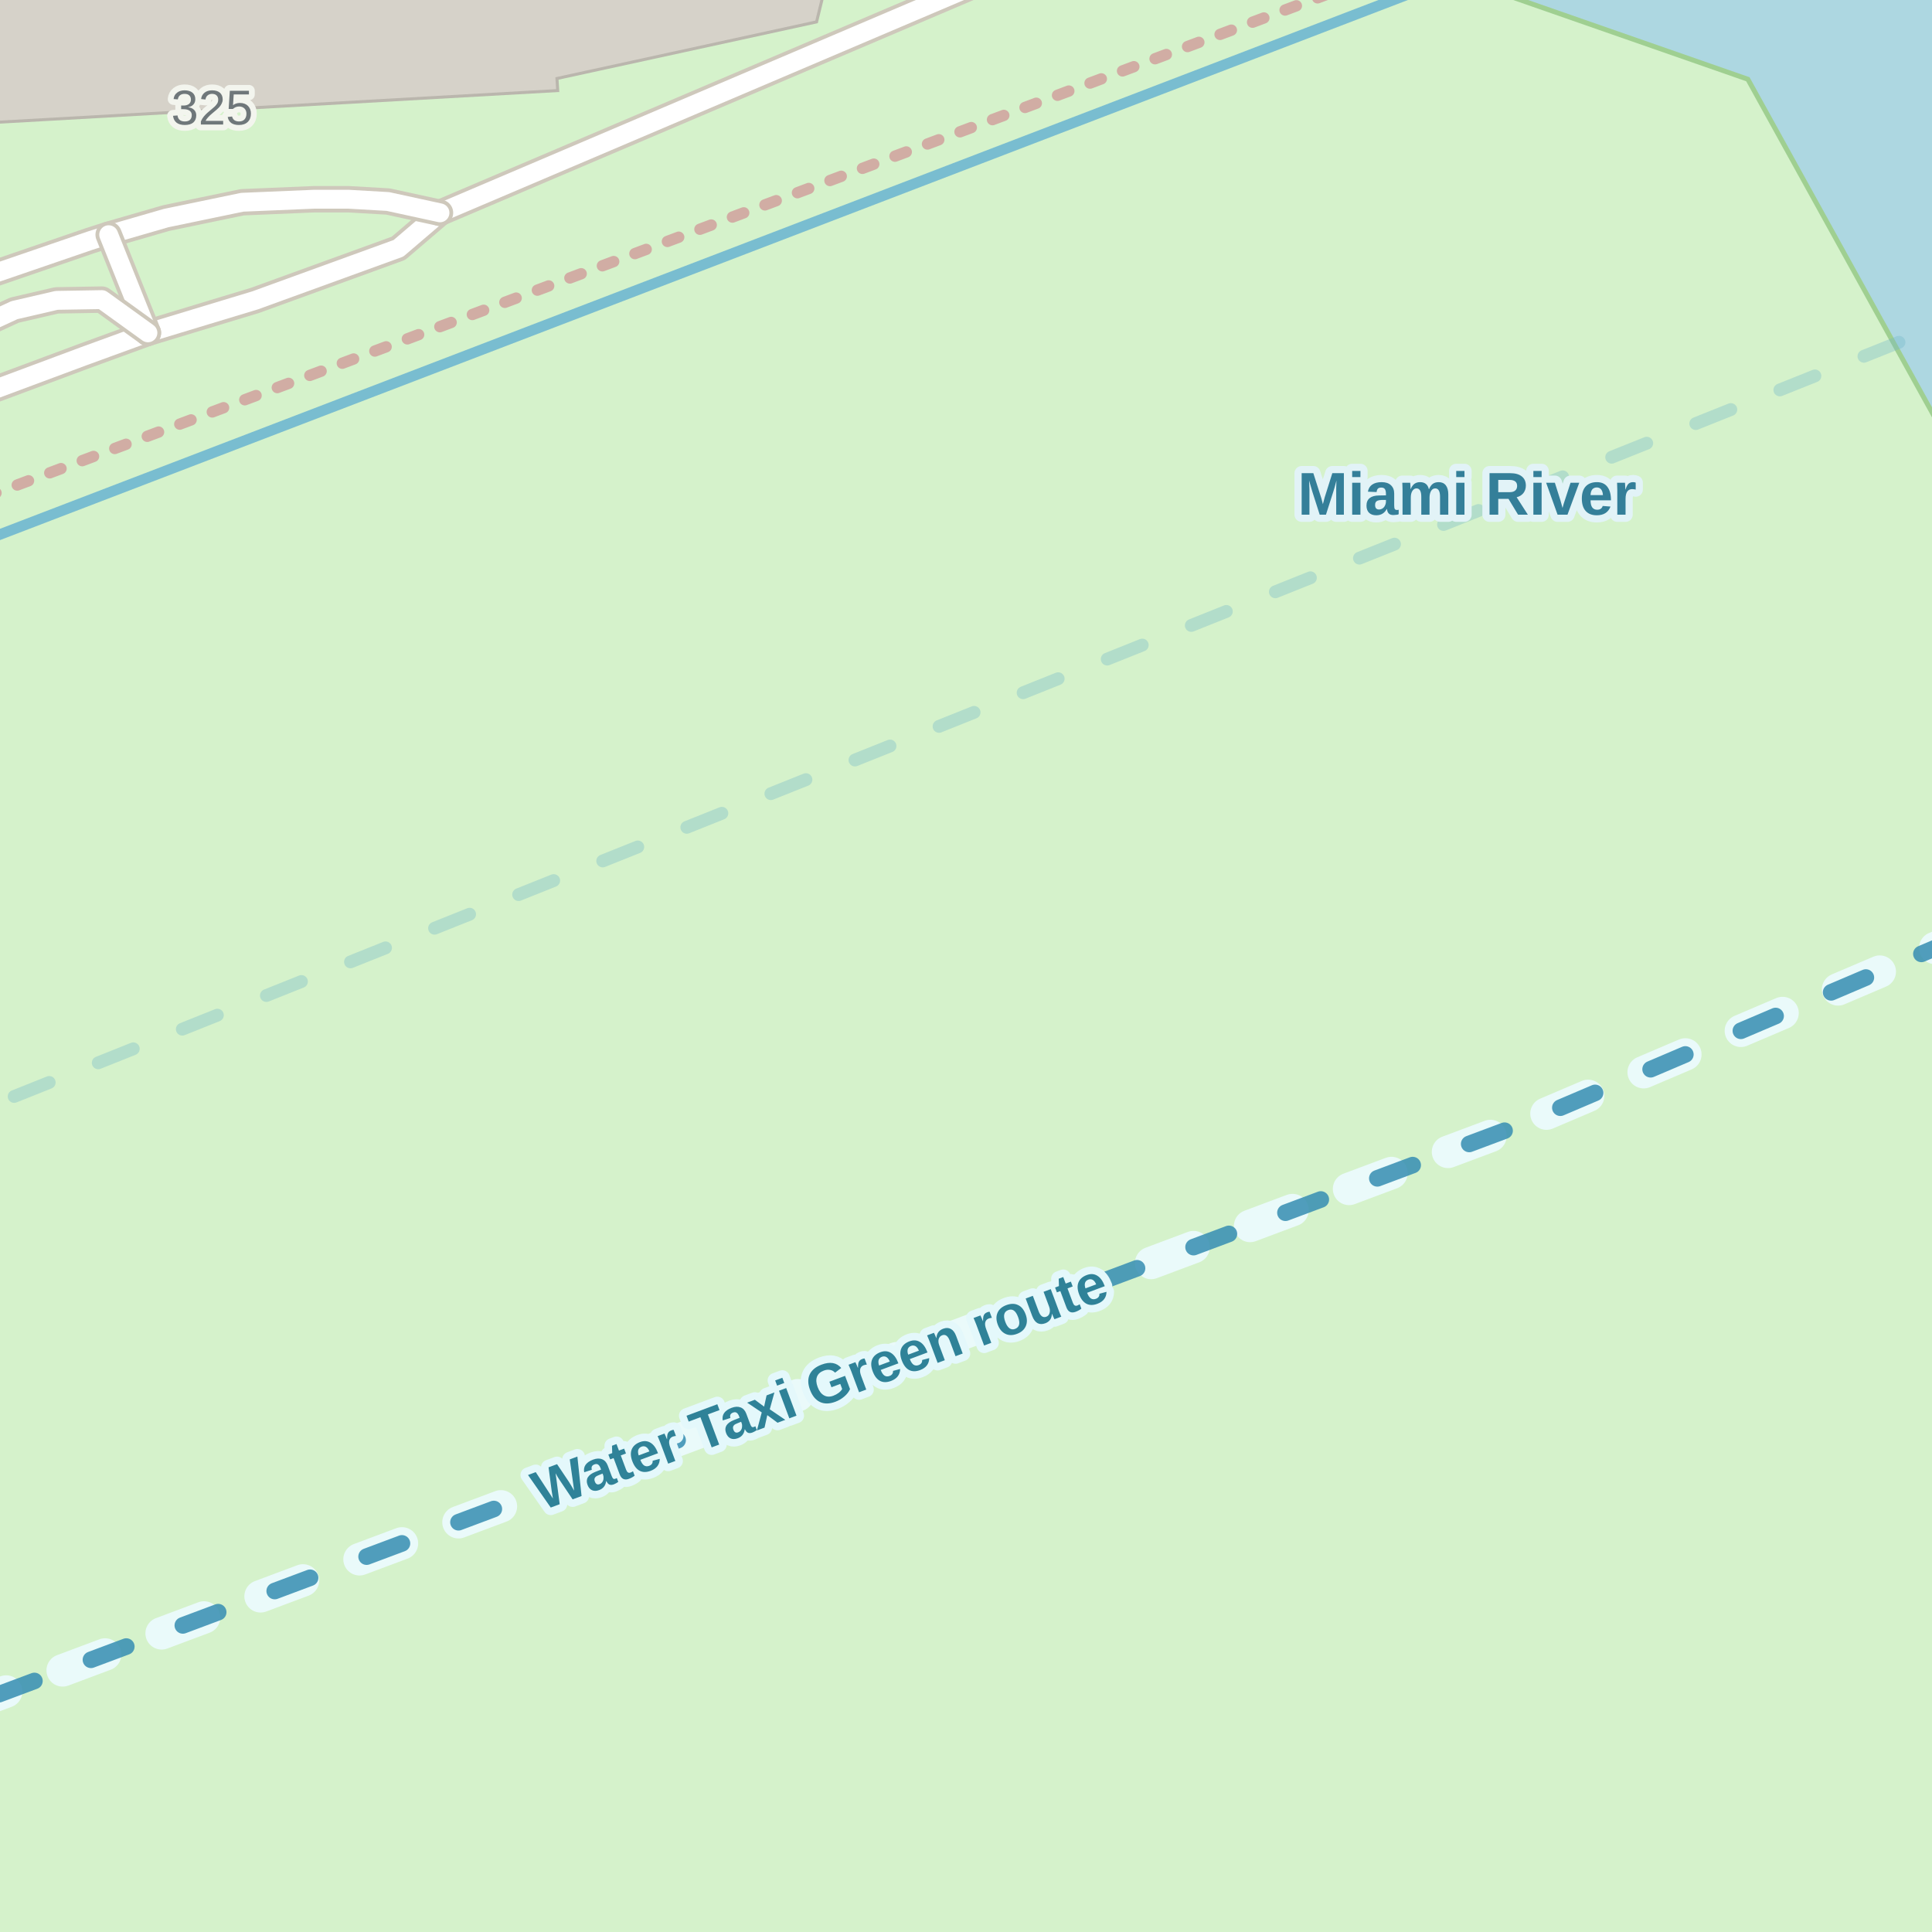
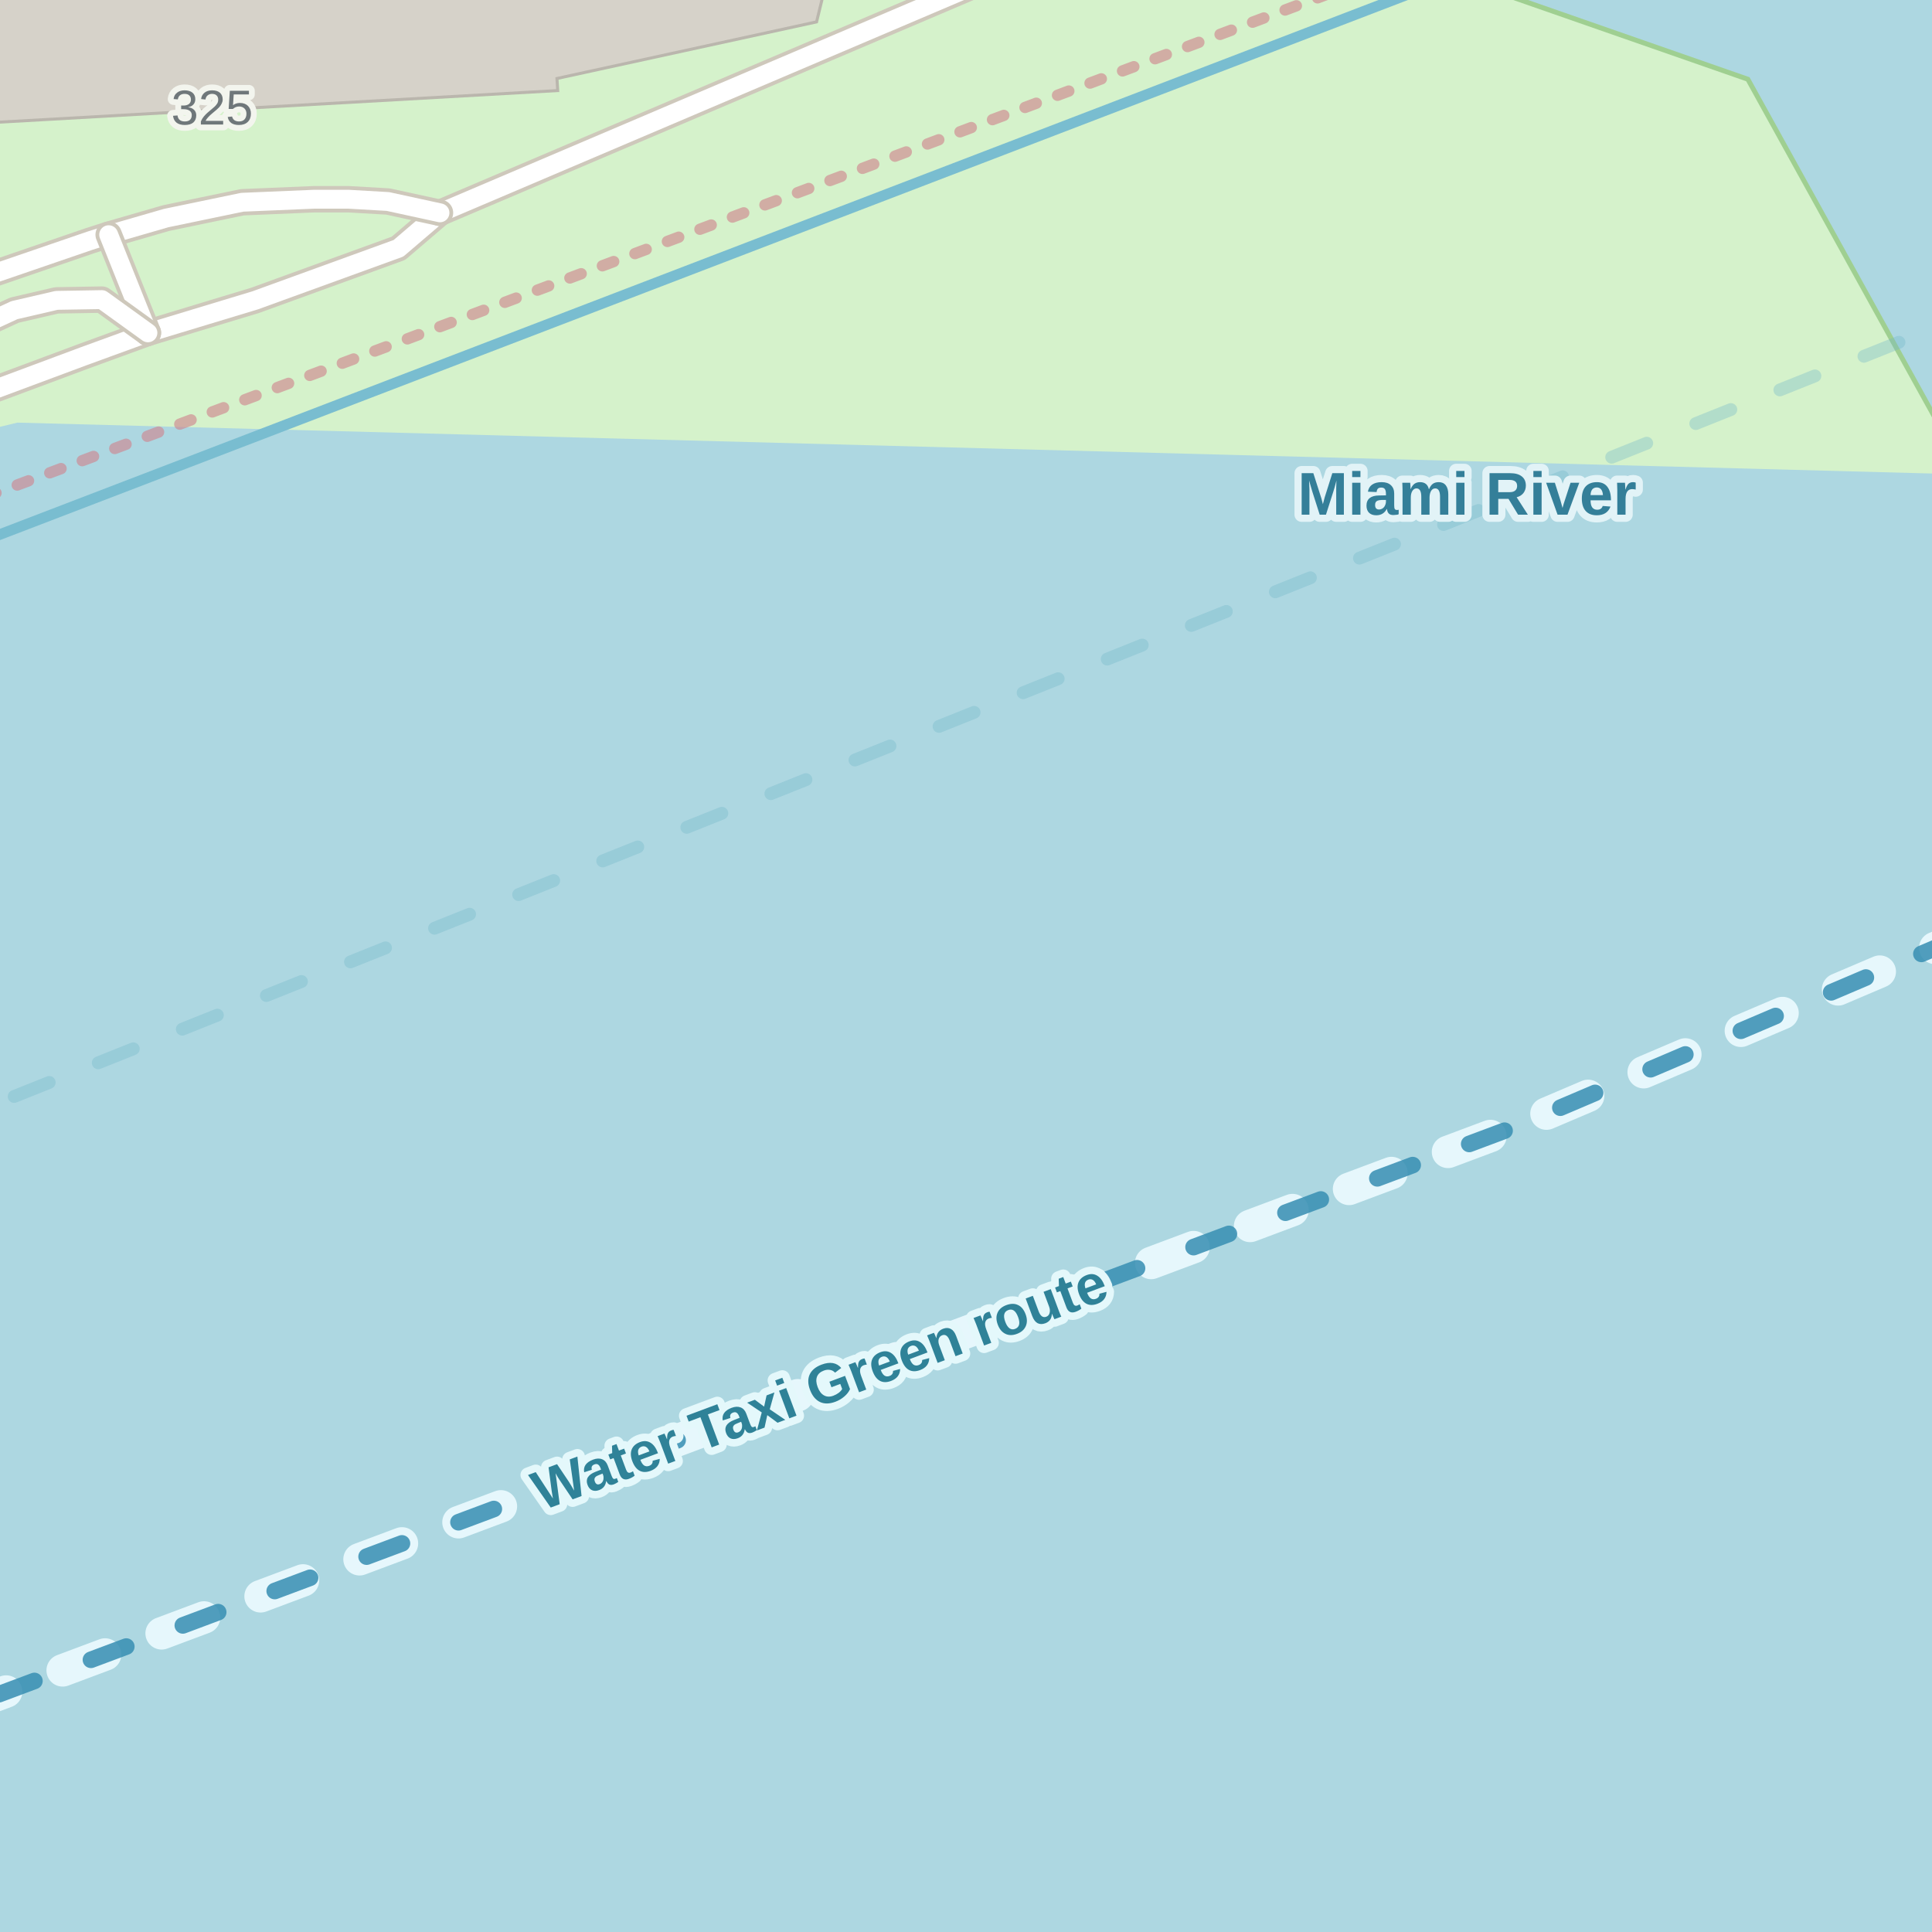
<svg xmlns="http://www.w3.org/2000/svg" width="256" height="256" viewBox="0 0 256 256">
  <rect width="256" height="256" fill="#f1efe7" />
  <path d="M-3594.7,5074.3 L-3379.9,4985.0 L-3312.7,4952.7 L-3012.2,4808.4 L-2955.8,4863.0 L-2950.9,4867.7 L-2845.5,4777.5 L-2820.4,4758.4 L-2778.5,4720.6 L-2542.4,4503.8 L-2351.9,4286.2 L-2344.6,4272.3 L-2337.6,4264.4 L-2326.5,4251.7 L-2315.2,4238.8 L-2310.6,4233.5 L-2385.7,4136.4 L-2286.3,4076.8 L-2232.4,4148.5 L-2156.2,4061.3 L-2220.7,3975.9 L-2140.8,3892.6 L-2079.3,3973.6 L-2008.7,3893.2 L-1978.6,3873.5 L-1831.4,3778.0 L-1758.7,3729.7 L-1671.1,3672.1 L-1629.7,3644.9 L-1524.8,3577.2 L-1551.8,3541.7 L-1600.1,3477.0 L-1475.2,3397.6 L-1429.7,3374.1 L-1426.2,3371.6 L-1402.2,3353.1 L-1316.6,3307.3 L-1310.7,3298.1 L-1286.7,3281.6 L-1273.7,3262.6 L-1270.0,3259.8 L-1249.1,3251.7 L-1201.9,3234.8 L-1169.6,3220.6 L-1055.5,3167.0 L-1054.1,3170.7 L-958.4,3129.8 L-919.3,3179.9 L-832.2,3121.8 L-819.8,3113.3 L-818.6,3112.3 L-817.4,3110.7 L-815.5,3107.4 L-814.5,3104.3 L-813.9,3100.6 L-814.0,3097.6 L-814.4,3094.7 L-814.8,3091.4 L-814.9,3088.9 L-814.7,3086.8 L-814.3,3084.6 L-812.7,3080.6 L-811.6,3078.4 L-809.1,3074.6 L-806.5,3071.8 L-793.8,3066.7 L-783.2,3062.7 L-769.7,3058.3 L-763.4,3056.6 L-752.2,3052.9 L-744.3,3050.1 L-733.4,3045.6 L-718.6,3039.1 L-702.6,3031.6 L-694.0,3027.4 L-683.2,3021.9 L-673.1,3016.3 L-663.0,3010.3 L-652.7,3003.6 L-649.5,3001.4 L-628.8,2985.6 L-611.4,2972.2 L-594.4,2957.8 L-578.5,2942.8 L-567.0,2929.9 L-555.6,2916.0 L-541.6,2898.0 L-528.8,2880.0 L-514.1,2856.9 L-504.5,2839.0 L-498.5,2827.6 L-489.6,2808.3 L-482.1,2790.4 L-475.4,2771.1 L-470.0,2754.2 L-464.1,2726.8 L-459.8,2702.3 L-457.5,2681.3 L-455.5,2656.5 L-455.3,2630.0 L-456.9,2605.5 L-461.1,2573.5 L-465.5,2551.7 L-470.5,2531.1 L-477.9,2507.7 L-484.2,2489.8 L-491.4,2470.3 L-498.2,2454.1 L-502.8,2443.6 L-504.7,2435.9 L-505.0,2430.0 L-504.4,2424.7 L-502.3,2420.1 L-499.1,2416.2 L-494.9,2414.0 L-490.4,2413.4 L-478.3,2416.3 L-444.6,2424.4 L-433.4,2169.7 L-389.7,1715.1 L-437.2,1703.9 L-442.4,1689.6 L-442.2,1669.1 L-435.6,1622.6 L-426.6,1612.1 L-418.6,1581.9 L-368.1,1593.6 L-340.3,1303.1 L-332.6,1222.7 L-348.3,1218.8 L-338.8,1180.4 L-371.1,1172.7 L-367.0,1149.2 L-361.3,1133.7 L-354.2,1115.6 L-342.2,1090.3 L-329.3,1093.2 L-311.9,910.5 L-307.8,799.7 L-307.0,779.3 L-297.6,708.8 L-278.9,533.1 L-154.1,207.7 L-125.6,119.0 L221.1,-14.0 L255.0,-27.6 L260.9,-30.8 L265.5,-35.0 L270.6,-40.9 L274.5,-47.8 L277.1,-54.6 L277.7,-64.5 L277.2,-76.8 L272.6,-232.3 L270.9,-262.4 L270.4,-283.1 L269.7,-323.3 L268.9,-335.9 L267.4,-346.5 L265.3,-355.9 L262.2,-365.5 L257.3,-376.8 L250.1,-388.9 L243.1,-398.5 L237.7,-407.6 L232.2,-419.7 L227.6,-431.3 L225.8,-440.8 L224.4,-451.3 L223.7,-461.8 L224.0,-472.0 L225.2,-483.9 L228.0,-495.6 L231.7,-506.0 L235.6,-515.5 L240.6,-524.7 L246.7,-535.9 L250.7,-546.0 L254.2,-558.9 L260.6,-568.7 L258.4,-657.9 L255.1,-663.1 L254.1,-723.7 L252.4,-795.2 L253.6,-805.1 L256.8,-815.2 L264.8,-831.0 L318.3,-946.1 L319.4,-948.0 L328.8,-968.5 L337.7,-987.9 L347.7,-1007.9 L357.5,-1028.5 L362.3,-1038.5 L414.9,-1146.4 L471.1,-1265.6 L592.7,-1512.4 L519.6,-1594.3 L460.0,-1467.3 L408.5,-1357.4 L400.7,-1341.8 L384.8,-1309.3 L353.0,-1312.0 L344.3,-1312.5 L341.2,-1309.7 L345.4,-1305.9 L329.1,-1291.4 L316.2,-1279.5 L313.8,-1228.6 L309.0,-1218.4 L293.4,-1219.0 L290.8,-1219.9 L86.4,-1304.3 L82.0,-1306.6 L77.3,-1309.6 L69.9,-1315.2 L64.2,-1320.6 L59.4,-1325.8 L54.7,-1332.2 L51.1,-1337.8 L48.3,-1343.6 L46.1,-1349.7 L44.6,-1353.9 L43.5,-1359.0 L42.7,-1365.0 L41.9,-1373.2 L41.9,-1384.9 L40.5,-1424.6 L46.1,-1424.9 L45.3,-1445.9 L44.4,-1480.5 L49.6,-1480.6 L49.2,-1504.2 L43.3,-1504.1 L40.6,-1603.5 L46.2,-1603.8 L45.3,-1627.1 L39.9,-1626.9 L37.6,-1700.4 L64.6,-1729.5 L99.1,-1730.7 L124.8,-1731.6 L158.7,-1732.7 L191.3,-1733.7 L220.5,-1734.7 L233.2,-1735.3 L232.6,-1746.6 L232.4,-1758.4 L230.5,-1796.7 L229.8,-1869.8 L228.8,-1871.1 L228.6,-1878.3 L230.7,-1878.4 L225.6,-2054.5 L221.2,-2220.2 L220.5,-2225.4 L220.1,-2235.0 L147.9,-2232.4 L99.9,-2236.5 L-259.4,-2224.0 L-259.5,-2227.2 L-260.2,-2242.5 L-430.6,-2236.5 L-430.9,-2264.8 L-453.4,-2269.9 L-457.4,-2391.0 L205.4,-2414.0 L216.4,-2429.1 L216.0,-2472.1 L215.2,-2509.3 L214.6,-2532.6 L213.7,-2555.3 L161.0,-2580.1 L158.9,-2635.2 L212.9,-2662.0 L208.0,-2789.5 L206.6,-2795.8 L152.9,-2820.9 L151.2,-2889.1 L202.2,-2915.4 L179.5,-3192.3 L185.5,-3315.5 L188.5,-3516.4 L188.3,-3734.9 L193.1,-3765.5 L193.4,-3780.3 L188.6,-3798.1 L193.6,-3798.1 L193.6,-3814.2 L196.6,-4225.2 L196.1,-4243.5 L190.4,-4243.5 L190.6,-4319.1 L187.3,-4323.8 L182.1,-4401.8 L192.4,-4473.1 L191.1,-4559.4 L187.6,-4580.1 L192.9,-4644.0 L189.3,-4721.3 L180.3,-4804.0 L163.2,-4938.0 L171.3,-4974.9 L167.7,-5010.8 L137.1,-5036.9 L92.2,-5036.5 L23.8,-5027.5 L-20.7,-5027.5 L-61.1,-5042.3 L-114.2,-5078.7 L-114.2,-5144.0 L-115.6,-5224.3 L-110.4,-5291.2 L-92.8,-5343.4 L201.9,-5348.9 L208.7,-5766.8 L208.7,-6368.4 L205.6,-6586.7 L16117.8,-13158.4 L16117.8,23059.8 L-3594.7,23059.8 L-3594.7,5074.3 Z" fill="#add7e1" stroke="none" />
  <path d="M-418.6,1581.9 L-368.1,1593.6 L-340.3,1303.1 L-332.6,1222.7 L-348.3,1218.8 L-338.8,1180.4 L-371.1,1172.7 L-367.0,1149.2 L-361.3,1133.7 L-354.2,1115.6 L-342.2,1090.3 L-329.3,1093.2 L-311.9,910.5 L-307.8,799.7 L-307.0,779.3 L-297.6,708.8 L-278.9,533.1 L-154.1,207.7 L-125.6,119.0 L304.6,395.4 L-57.3,409.8 L-127.4,413.0 L-159.3,418.8 L-181.3,440.2 L-185.2,468.6 L-175.4,513.8 L-151.6,587.9 L-125.1,657.2 L-105.7,703.8 L-50.6,829.0 L-17.1,911.2 L5.5,961.0 L33.8,1029.7 L61.7,1089.2 L112.6,1201.8 L141.4,1265.8 L154.2,1304.2 L200.6,1416.1 L215.7,1447.9 L225.1,1472.8 L228.9,1481.8 L245.6,1520.5 L250.2,1528.2 L257.4,1538.8 L265.8,1547.9 L276.1,1556.5 L286.4,1564.0 L297.7,1568.8 L311.3,1572.4 L-418.6,1581.9 Z" fill="#add7e1" stroke="none" />
  <path d="M-2439.7,-174.4 L-2411.4,-24.0 L-2394.2,17.8 L-2358.7,64.7 L-2135.9,322.1 L-2059.9,395.5 L-1995.1,431.4 L-1923.1,450.6 L-1845.0,461.3 L-1780.8,454.2 L-1619.1,418.5 L-1516.6,375.5 L-1433.4,312.4 L-1248.2,164.9 L-1132.5,114.7 L-1030.9,103.4 L-937.5,121.3 L-770.8,184.5 L-704.5,202.2 L-622.9,203.7 L-500.6,184.3 L-361.6,154.0 L-197.1,95.9 L498.9,-182.6 L586.8,40.2 L-111.0,319.4 L-295.5,384.3 L-456.6,419.9 L-604.3,442.6 L-734.6,440.0 L-846.3,411.8 L-1011.6,349.0 L-1040.2,342.9 L-1068.6,345.6 L-1114.9,363.4 L-1287.7,501.9 L-1400.5,584.8 L-1550.0,647.8 L-1738.3,690.1 L-1850.1,701.0 L-1970.0,685.6 L-2086.0,652.9 L-2203.2,586.8 L-2311.2,484.2 L-2540.4,219.6 L-2600.9,136.5 L-2641.7,36.2 L-2673.4,-129.4 L-2439.7,-174.4 Z" fill="#add7e1" stroke="none" />
  <path d="M257.0,-1.0 L257.0,257.0 L-1.0,257.0 L-1.0,71.2 L187.3,-1.0 L257.0,-1.0 Z" fill="#add7e1" stroke="none" fill-rule="evenodd" />
  <path d="M-734.0,39.4 L-599.8,-14.4 L-420.8,-55.8 L-182.2,-59.9 L41.5,-55.8 L231.6,10.5 L317.4,165.7 L306.2,254.7 L157.0,312.7 L-59.2,337.5 L-331.4,345.8 L-551.3,333.4 L-722.8,296.1 L-734.0,39.4 Z" fill="#d5f2cb" stroke="#9fcf91" stroke-width="0.65" />
  <path d="M258.7,-91.0 L263.4,-87.6 L261.7,-78.8 L254.4,-40.9 L218.4,-37.0 L218.7,-34.6 L154.1,-27.8 L151.2,-12.4 L138.2,-14.9 L126.4,-12.0 L119.2,-14.7 L111.9,-12.3 L108.2,2.9 L73.8,10.4 L73.9,12.0 L-12.7,16.9 L-13.1,9.4 L-15.7,9.6 L-15.8,6.9 L-17.2,-27.0 L-19.1,-72.8 L-19.4,-79.5 L258.7,-91.0 Z" fill="#d6d2c9" stroke="#bab6ad" stroke-width="0.4" />
+   <path d="M-538.3,186.4 L2.3,56 L626.8,72.6 L897.1,258.9 L580.2,414.1 L-538.3,455.5 Z" fill="#add7e1" stroke="none" />
  <path d="M-154.1,207.7 L542.9,-71.2" fill="none" stroke="#6fb5c7" stroke-width="1.7" stroke-dasharray="5 7" opacity="0.34" stroke-linecap="round" stroke-linejoin="round" />
  <path d="M-125.6,119.0 L221.1,-14.0 L255.0,-27.6 L260.9,-30.8 L265.5,-35.0 L270.6,-40.9 L274.5,-47.8 L277.1,-54.6" fill="none" stroke="#79bdd0" stroke-width="1.4" stroke-linecap="round" stroke-linejoin="round" />
  <path d="M-109.7,265.5 L201.3,149.1 L464.9,36.8" fill="none" stroke="#ecfbff" stroke-width="4.3" stroke-dasharray="6 8" opacity="0.90" stroke-linecap="round" stroke-linejoin="round" />
  <path d="M-109.7,265.5 L201.3,149.1 L464.9,36.8" fill="none" stroke="#388fb3" stroke-width="2.2" stroke-dasharray="5 8" opacity="0.86" stroke-linecap="round" stroke-linejoin="round" />
  <path d="M-101.1,103.0 L253.9,-30.0 L265.9,-39.0 L269.9,-49.0" fill="none" stroke="#cf828d" stroke-width="1.5" stroke-dasharray="1.6 3.0" opacity="0.62" stroke-linecap="round" stroke-linejoin="round" />
  <path d="M-78.2,73.7 L-28.1,58.5 L-22.2,57.8 L-14.4,56.7 L11.1,47.2 L19.6,44.1 L33.8,39.8 L52.8,32.9 L58.3,28.2" fill="none" stroke="#cec8bb" stroke-width="3.5" stroke-linecap="round" stroke-linejoin="round" />
  <path d="M-78.2,73.7 L-28.1,58.5 L-22.2,57.8 L-14.4,56.7 L11.1,47.2 L19.6,44.1 L33.8,39.8 L52.8,32.9 L58.3,28.2" fill="none" stroke="#ffffff" stroke-width="2.5" stroke-linecap="round" stroke-linejoin="round" />
  <path d="M58.3,28.2 L142.4,-7.6" fill="none" stroke="#cec8bb" stroke-width="3.5" stroke-linecap="round" stroke-linejoin="round" />
  <path d="M58.3,28.2 L142.4,-7.6" fill="none" stroke="#ffffff" stroke-width="2.5" stroke-linecap="round" stroke-linejoin="round" />
  <path d="M58.3,28.2 L51.4,26.7 L46.2,26.4 L41.6,26.4 L32.1,26.8 L22.0,28.9 L14.4,31.1 L11.9,31.9 L-82.6,64.3" fill="none" stroke="#cec8bb" stroke-width="3.5" stroke-linecap="round" stroke-linejoin="round" />
  <path d="M58.3,28.2 L51.4,26.7 L46.2,26.4 L41.6,26.4 L32.1,26.8 L22.0,28.9 L14.4,31.1 L11.9,31.9 L-82.6,64.3" fill="none" stroke="#ffffff" stroke-width="2.5" stroke-linecap="round" stroke-linejoin="round" />
  <path d="M14.4,31.1 L19.6,44.1" fill="none" stroke="#cec8bb" stroke-width="3.5" stroke-linecap="round" stroke-linejoin="round" />
  <path d="M14.4,31.1 L19.6,44.1" fill="none" stroke="#ffffff" stroke-width="2.5" stroke-linecap="round" stroke-linejoin="round" />
  <path d="M-22.2,57.8 L-20.1,54.7 L-16.2,51.0 L-10.5,47.6 L-4.8,44.2 L1.9,41.1 L7.5,39.8 L13.5,39.7 L19.6,44.1" fill="none" stroke="#cec8bb" stroke-width="3.5" stroke-linecap="round" stroke-linejoin="round" />
  <path d="M-22.2,57.8 L-20.1,54.7 L-16.2,51.0 L-10.5,47.6 L-4.8,44.2 L1.9,41.1 L7.5,39.8 L13.5,39.7 L19.6,44.1" fill="none" stroke="#ffffff" stroke-width="2.5" stroke-linecap="round" stroke-linejoin="round" />
  <text x="108.6" y="183.7" transform="rotate(-20.5 108.6 183.7)" text-anchor="middle" dominant-baseline="central" font-family="Arial, sans-serif" font-size="7.4" textLength="104.2" lengthAdjust="spacing" font-weight="650" paint-order="stroke" stroke="#e4f8fb" stroke-width="2.0" stroke-linejoin="round" fill="#2f8298">Water Taxi Green route</text>
  <text x="194.4" y="68.2" text-anchor="middle" font-family="Arial, sans-serif" font-size="8" font-weight="600" paint-order="stroke" stroke="#e2f3f7" stroke-width="1.9" stroke-linejoin="round" fill="#347f99" textLength="56.3" lengthAdjust="spacing">Miami River</text>
  <text x="28.1" y="16.5" text-anchor="middle" font-family="Arial, sans-serif" font-size="6.5" textLength="18.0" lengthAdjust="spacing" font-weight="500" paint-order="stroke" stroke="#f3f5ee" stroke-width="1.55" stroke-linejoin="round" fill="#6f777a">325</text>
</svg>
